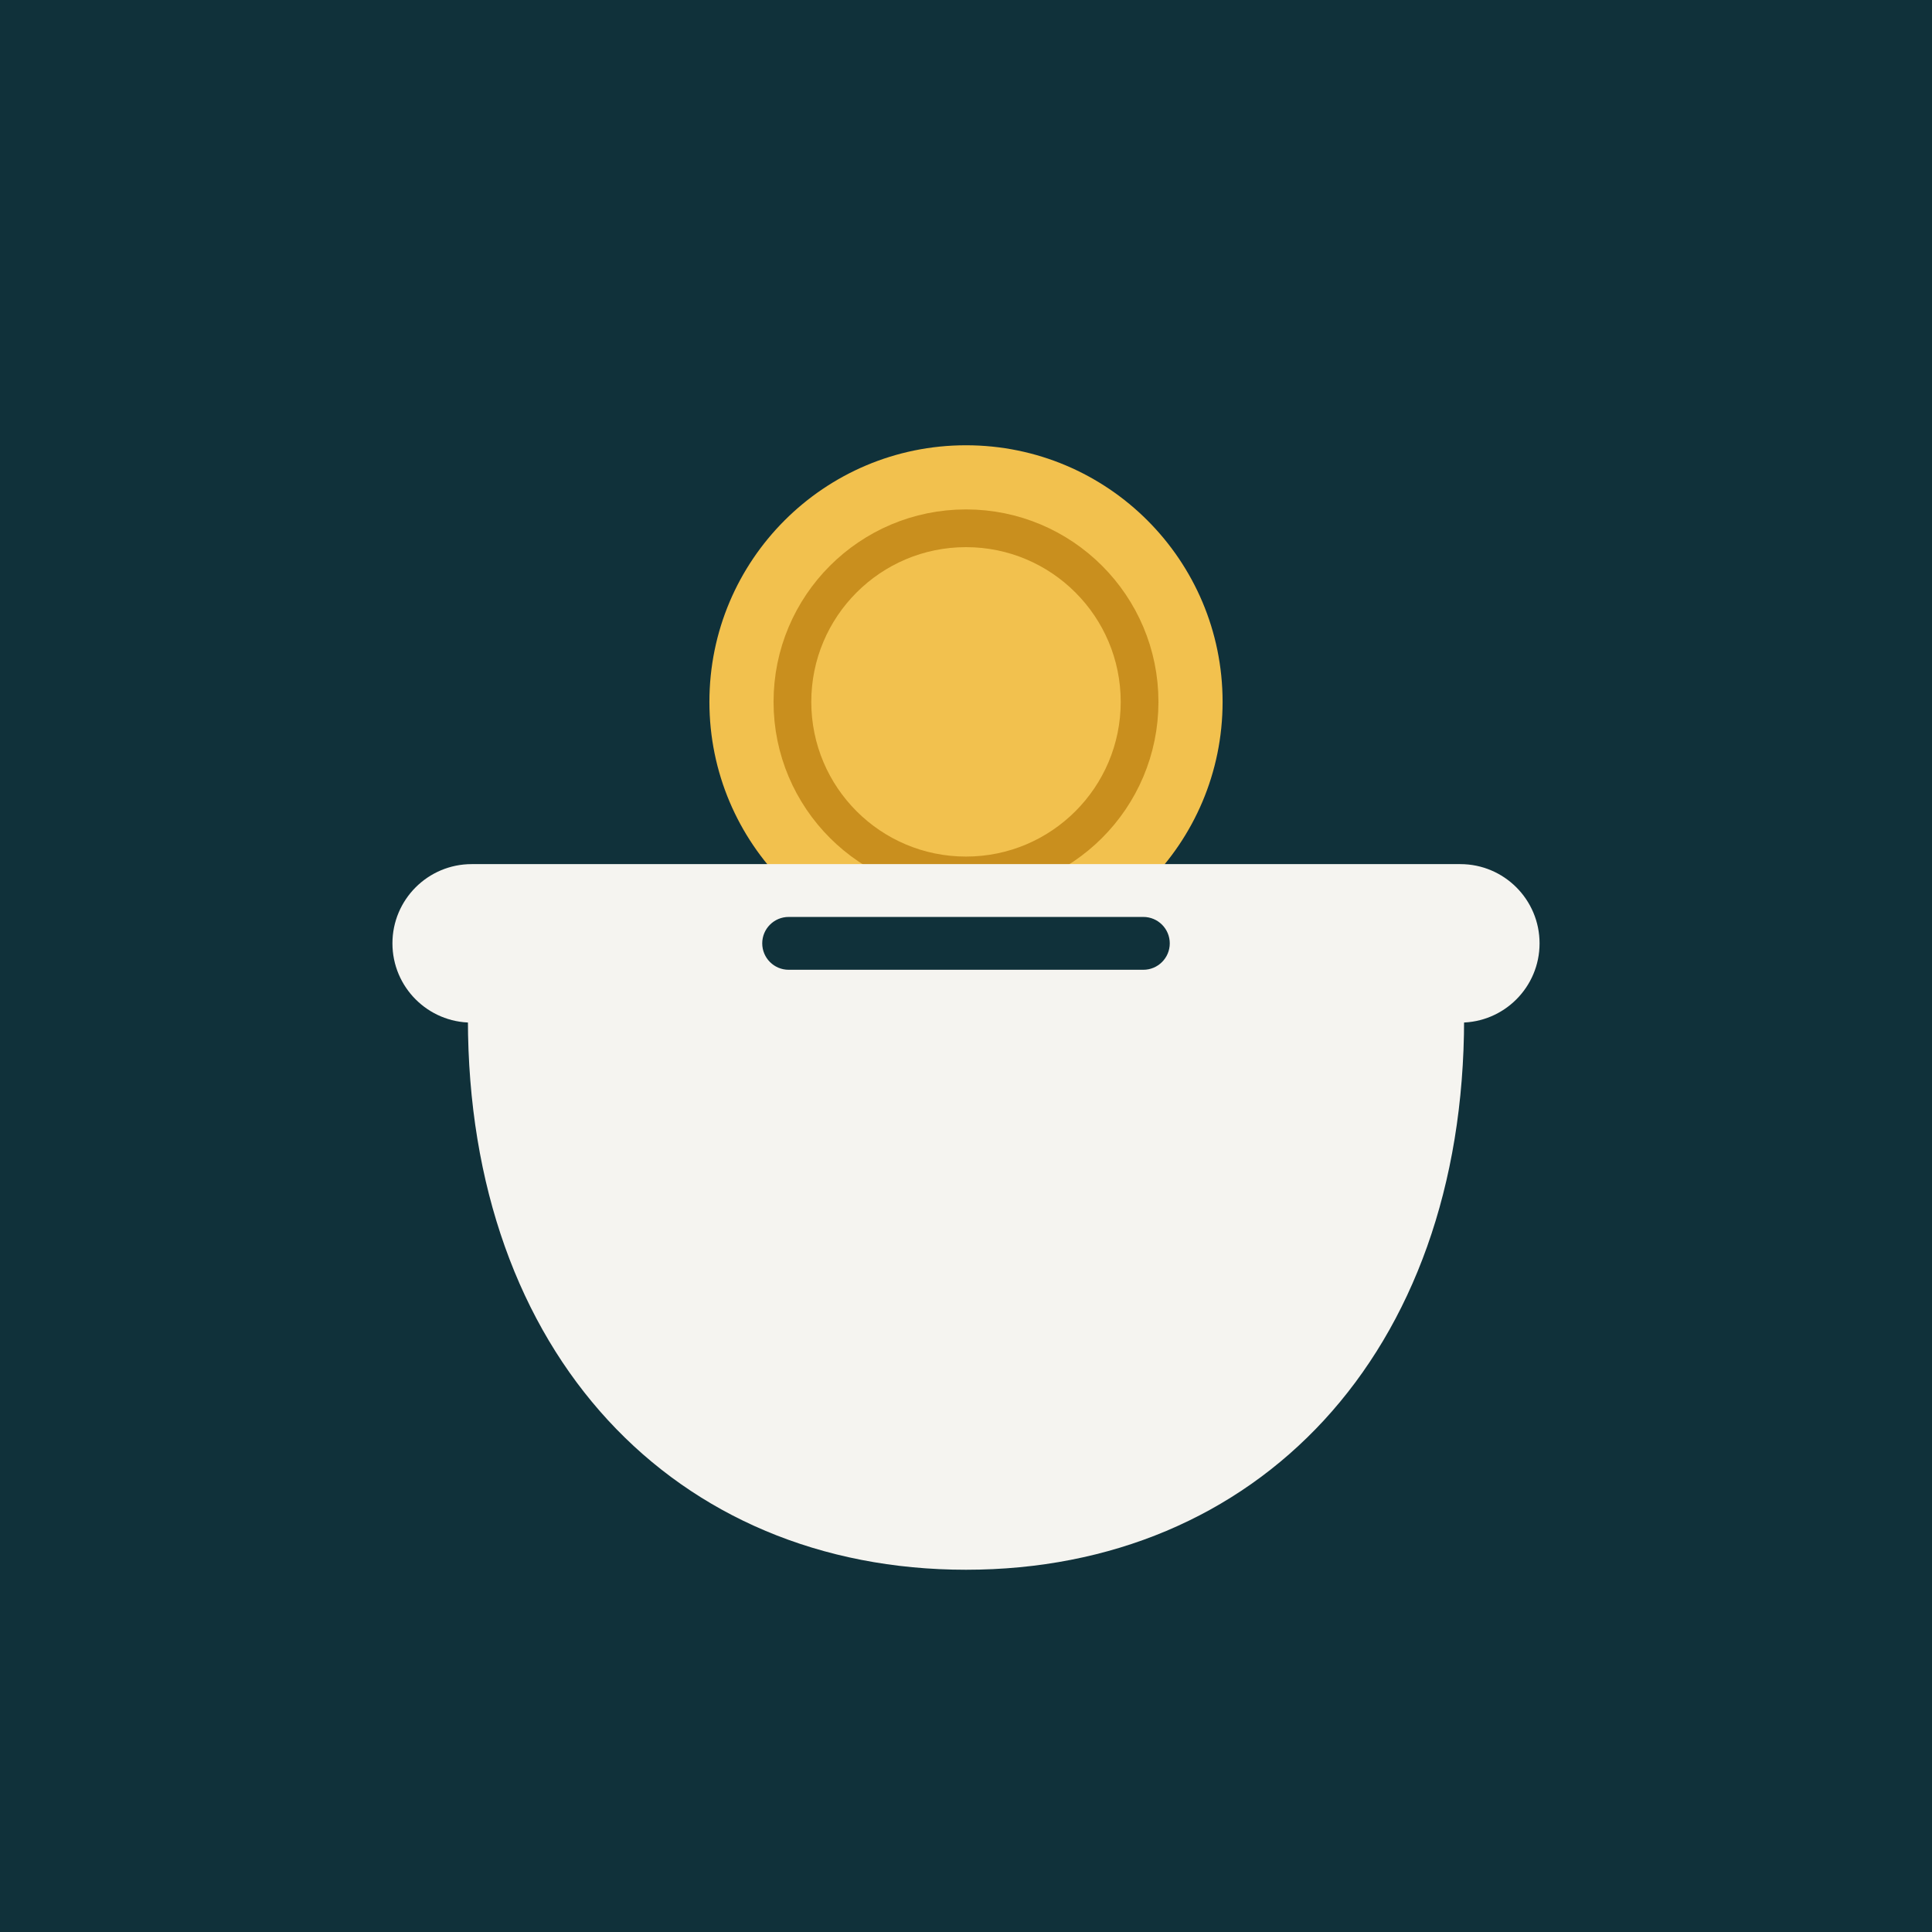
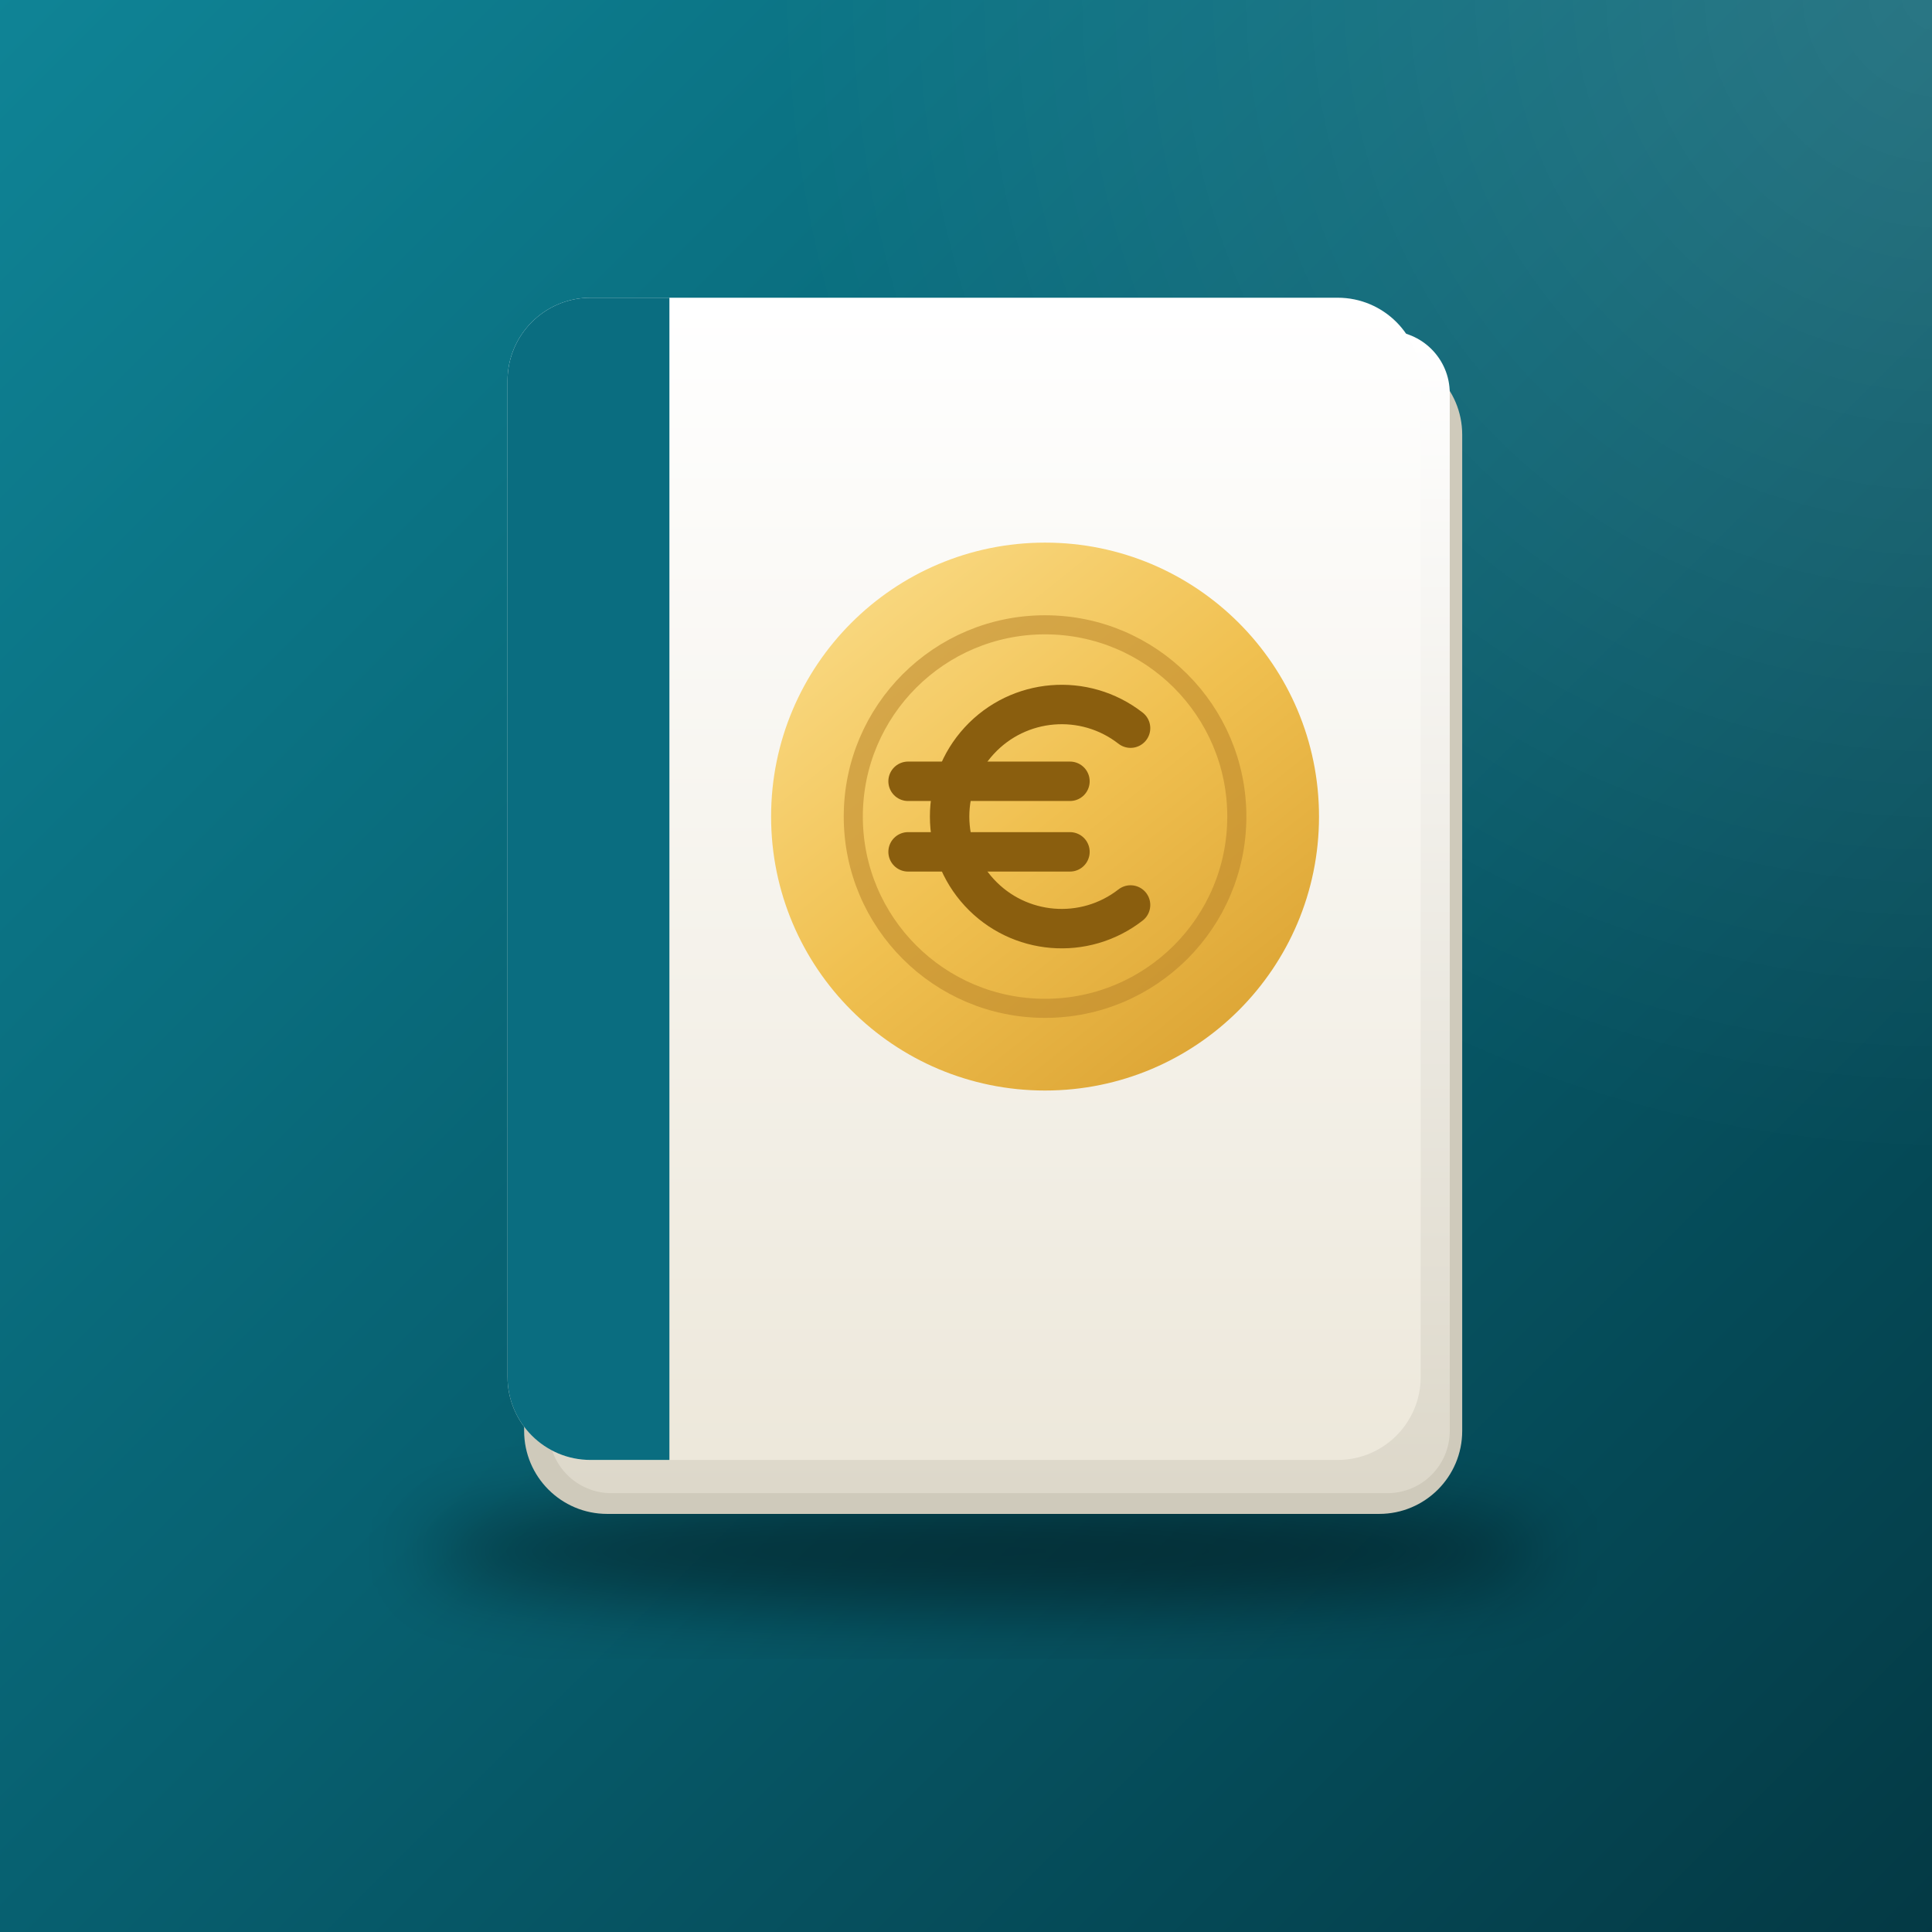
<svg xmlns="http://www.w3.org/2000/svg" viewBox="0 0 1024 1024">
-   <rect width="1024" height="1024" rx="0" fill="#10313A" />
-   <circle cx="512" cy="372" r="136" fill="#F2C14E" />
-   <circle cx="512" cy="372" r="92" fill="none" stroke="#C98F1E" stroke-width="20" />
-   <path d="M248 500 H776 V540 C776 718 666 832 512 832 C358 832 248 718 248 540 Z" fill="#F5F4F0" />
-   <rect x="208" y="458" width="608" height="84" rx="42" fill="#F5F4F0" />
-   <rect x="404" y="486" width="216" height="28" rx="14" fill="#10313A" />
+   <defs>
+     <linearGradient id="bg" x1="0" y1="0" x2="1" y2="1">
+       <stop offset="0" stop-color="#0F8496" />
+       <stop offset="0.5" stop-color="#076070" />
+       <stop offset="1" stop-color="#043944" />
+     </linearGradient>
+     <radialGradient id="sheen" cx="1" cy="0" r="1">
+       <stop offset="0" stop-color="#FFFFFF" stop-opacity="0.14" />
+       <stop offset="0.6" stop-color="#FFFFFF" stop-opacity="0" />
+     </radialGradient>
+     <linearGradient id="gold" x1="0.1" y1="0" x2="0.9" y2="1">
+       <stop offset="0" stop-color="#FBDD8A" />
+       <stop offset="0.5" stop-color="#F0C050" />
+       <stop offset="1" stop-color="#D9A030" />
+     </linearGradient>
+     <linearGradient id="cover" x1="0" y1="0" x2="0" y2="1">
+       <stop offset="0" stop-color="#FFFFFF" />
+       <stop offset="1" stop-color="#EDE8DB" />
+     </linearGradient>
+     <linearGradient id="pages" x1="0" y1="0" x2="0" y2="1">
+       <stop offset="0" stop-color="#FFFFFF" />
+       <stop offset="1" stop-color="#DDD8CA" />
+     </linearGradient>
+     <filter id="soft" x="-50%" y="-50%" width="200%" height="200%">
+       <feGaussianBlur stdDeviation="18" />
+     </filter>
+     <clipPath id="coverclip">
+       <rect x="292" y="190" width="440" height="560" rx="40" />
+     </clipPath>
+   </defs>
+   <rect width="1024" height="1024" fill="url(#bg)" />
+   <rect width="1024" height="1024" fill="url(#sheen)" />
+   <g transform="translate(522 512) scale(1.1) translate(-522 -512)">
+     <ellipse cx="522" cy="794" rx="270" ry="26" fill="#000000" fill-opacity="0.45" filter="url(#soft)" />
+     <rect x="300" y="216" width="452" height="560" rx="40" fill="#CFCABB" />
+     <rect x="312" y="206" width="434" height="560" rx="30" fill="url(#pages)" />
+     <rect x="292" y="190" width="440" height="560" rx="40" fill="url(#cover)" />
+     <rect x="292" y="190" width="78" height="560" fill="#0A6D80" clip-path="url(#coverclip)" />
+     <circle cx="551" cy="440" r="132" fill="url(#gold)" />
+     <circle cx="551" cy="440" r="92.4" fill="none" stroke="#B9862A" stroke-opacity="0.55" stroke-width="9.2" />
+     <g fill="none" stroke="#8A5E0E" stroke-width="19" stroke-linecap="round">
+       <path d="M592.2 397.4 A54 54 0 1 0 592.2 482.6" />
+       <path d="M485 423 H563" />
+       <path d="M485 457 H563" />
+     </g>
+   </g>
</svg>
